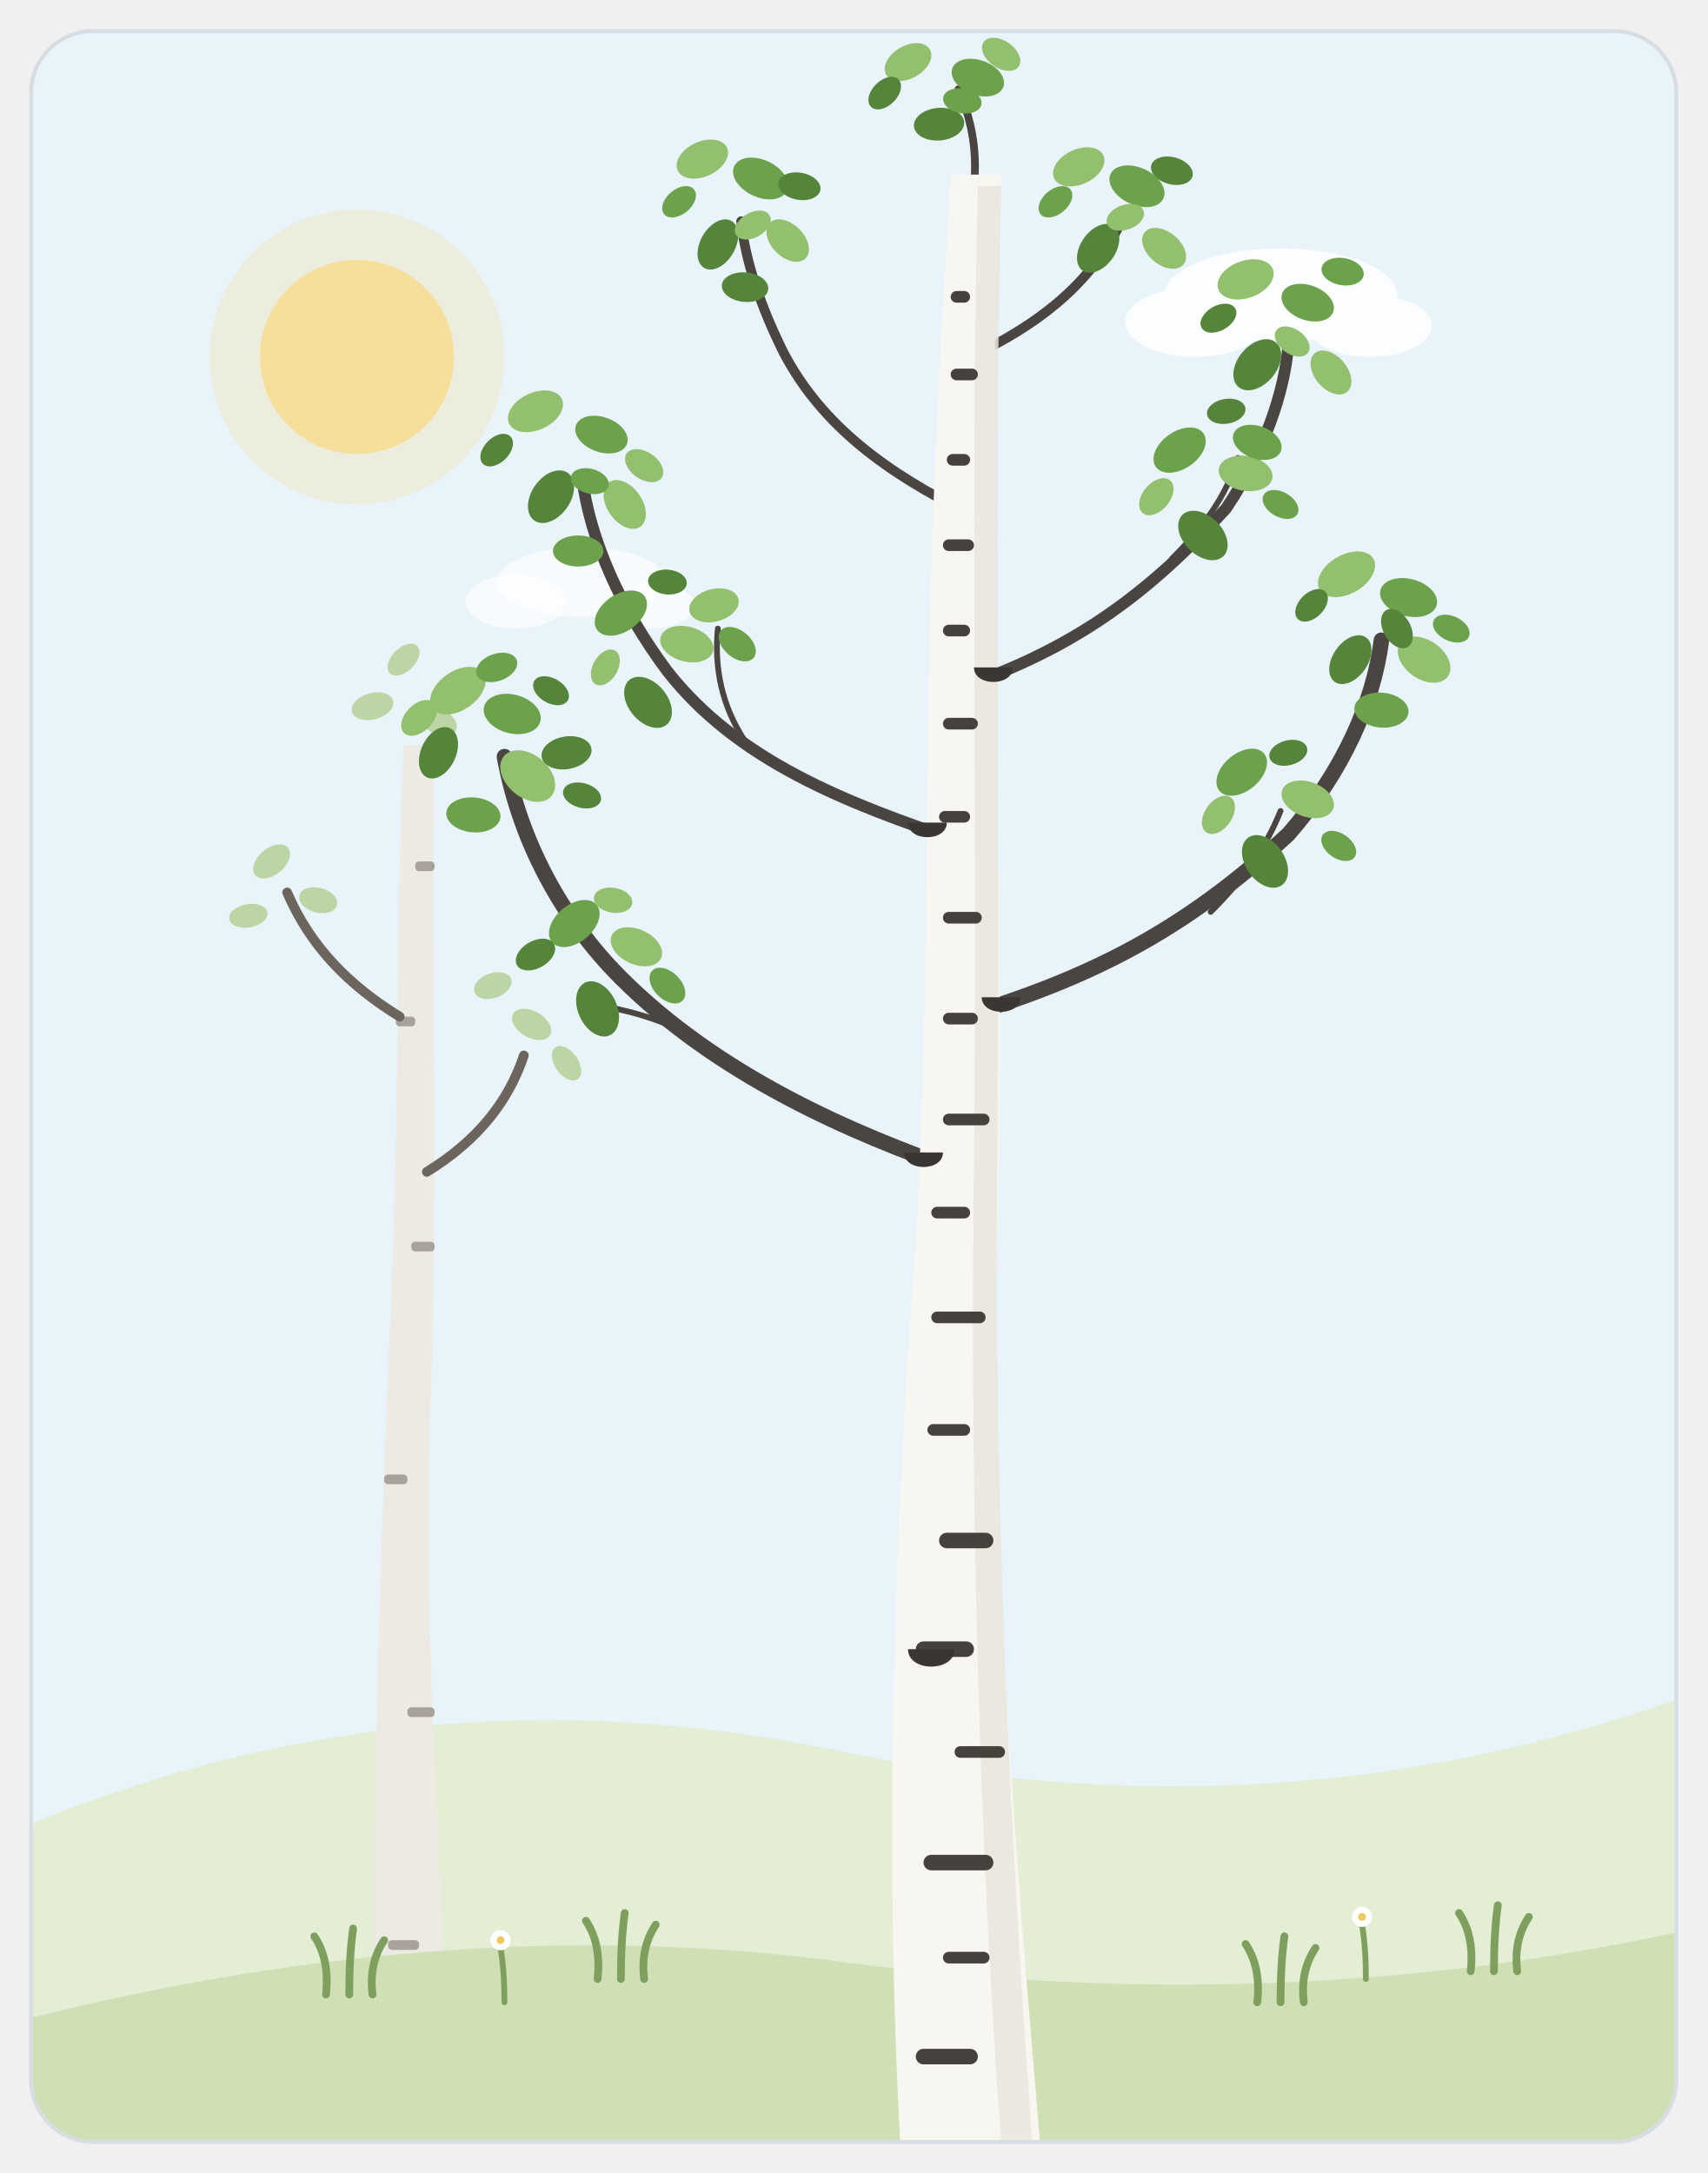
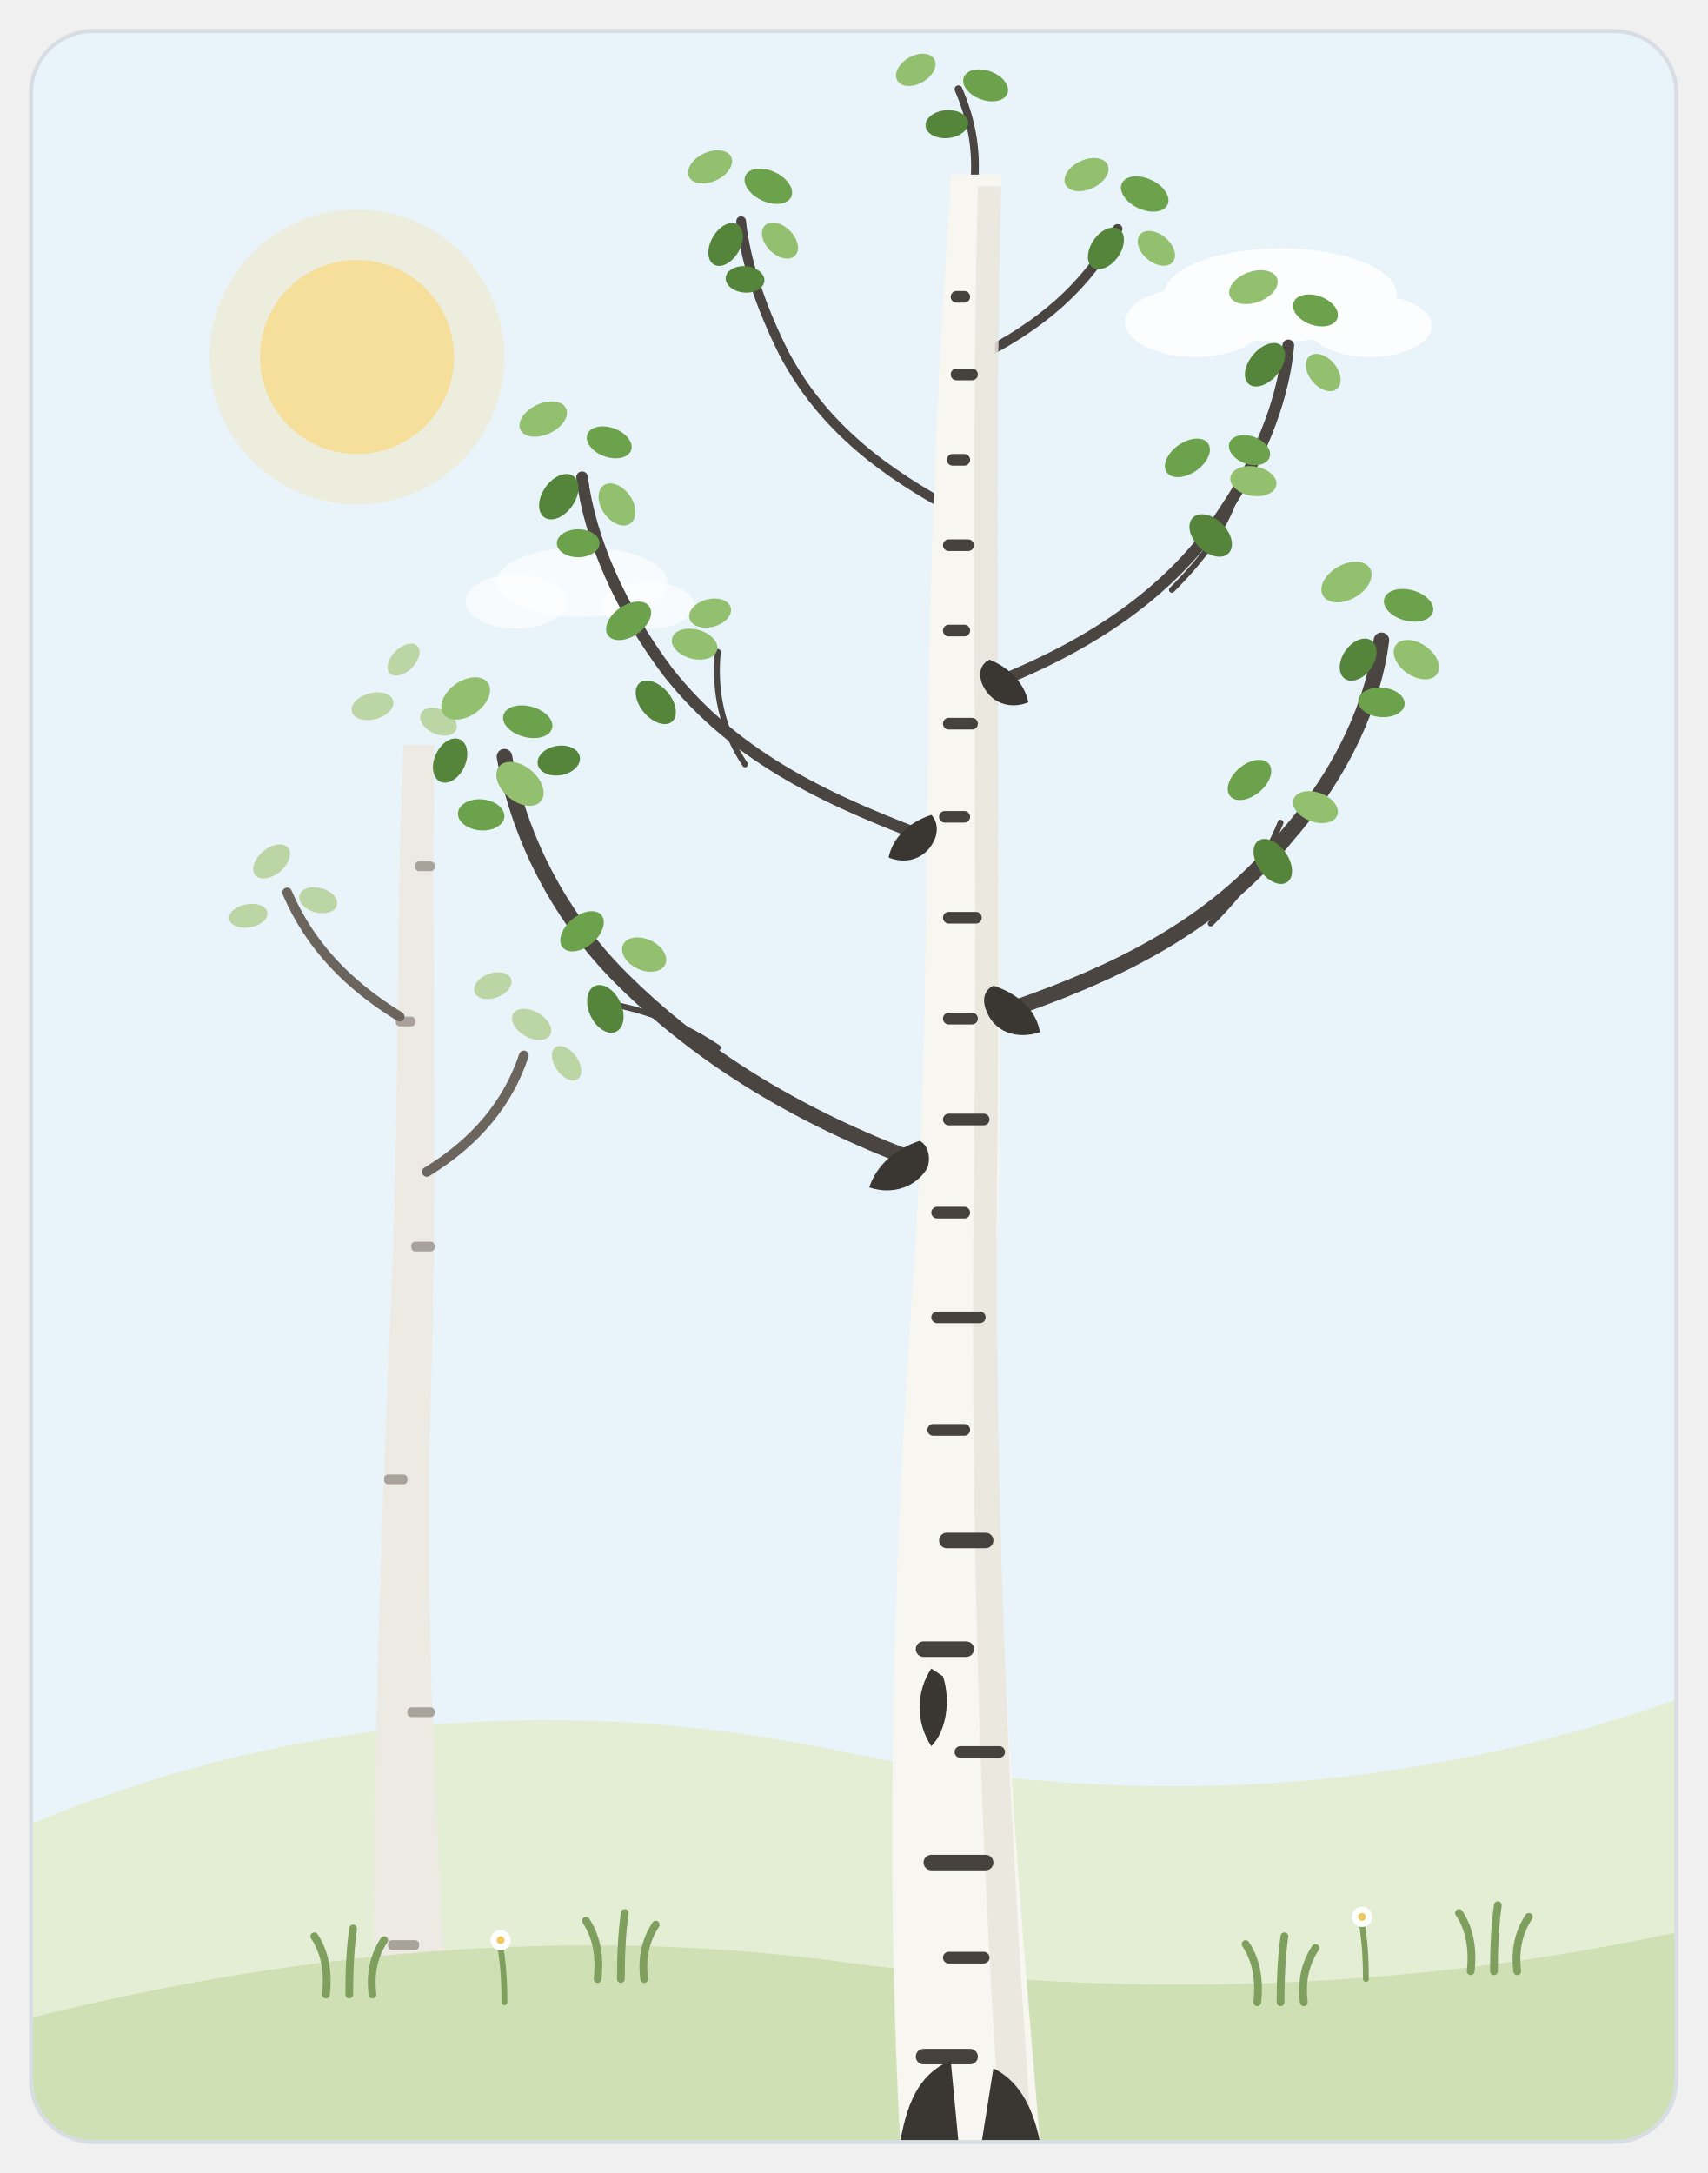
<svg xmlns="http://www.w3.org/2000/svg" viewBox="0 0 440 560">
  <defs>
    <clipPath id="scene">
      <rect x="8" y="8" width="424" height="544" rx="16" />
    </clipPath>
  </defs>
  <g clip-path="url(#scene)">
    <rect x="8" y="8" width="424" height="544" fill="#e9f3fa" />
    <circle cx="92" cy="92" r="38" fill="#f5df9a" opacity=".3" />
    <circle cx="92" cy="92" r="25" fill="#f5df9a" />
    <g fill="#ffffff" opacity=".85">
      <ellipse cx="330" cy="76" rx="30" ry="12" />
      <ellipse cx="308" cy="83" rx="18" ry="9" />
      <ellipse cx="353" cy="84" rx="16" ry="8" />
      <ellipse cx="150" cy="150" rx="22" ry="9" opacity=".75" />
      <ellipse cx="133" cy="155" rx="13" ry="7" opacity=".75" />
      <ellipse cx="167" cy="156" rx="12" ry="6" opacity=".75" />
    </g>
    <path d="M8,470 Q110,428 220,452 Q330,474 432,438 L432,552 L8,552 Z" fill="#e3eed4" />
    <path d="M97,552 C95,480 98,400 101,330 C103,280 102,235 104,192 L112,192 C111,240 113,300 111,360 C109,430 114,490 117,552 Z" fill="#edeae3" />
    <g fill="#a8a29a">
      <rect x="100" y="500" width="8" height="2.5" rx="1" />
      <rect x="105" y="440" width="7" height="2.5" rx="1" />
      <rect x="99" y="380" width="6" height="2.5" rx="1" />
      <rect x="106" y="320" width="6" height="2.5" rx="1" />
      <rect x="102" y="262" width="5" height="2.5" rx="1" />
      <rect x="107" y="222" width="5" height="2.5" rx="1" />
    </g>
    <path d="M103,262 C90,254 80,244 74,230" stroke="#6b655e" stroke-width="2.5" fill="none" stroke-linecap="round" />
    <path d="M110,302 C123,294 131,284 135,272" stroke="#6b655e" stroke-width="2.5" fill="none" stroke-linecap="round" />
    <g fill="#bcd5a4">
      <ellipse cx="70" cy="222" rx="5.5" ry="3.4" transform="rotate(-40 70 222)" />
      <ellipse cx="82" cy="232" rx="5" ry="3.2" transform="rotate(15 82 232)" />
      <ellipse cx="64" cy="236" rx="5" ry="3" transform="rotate(-10 64 236)" />
      <ellipse cx="137" cy="264" rx="5.5" ry="3.4" transform="rotate(30 137 264)" />
      <ellipse cx="127" cy="254" rx="5" ry="3.2" transform="rotate(-20 127 254)" />
      <ellipse cx="146" cy="274" rx="5" ry="3" transform="rotate(55 146 274)" />
      <ellipse cx="96" cy="182" rx="5.5" ry="3.4" transform="rotate(-15 96 182)" />
      <ellipse cx="113" cy="186" rx="5" ry="3.2" transform="rotate(25 113 186)" />
      <ellipse cx="104" cy="170" rx="5" ry="3" transform="rotate(-45 104 170)" />
    </g>
    <path d="M8,520 Q120,492 220,506 Q330,520 432,498 L432,552 L8,552 Z" fill="#cfe0b4" />
    <g stroke="#7f9f5f" stroke-width="2" fill="none" stroke-linecap="round">
      <path d="M84,514 Q85,505 81,499" />
      <path d="M90,514 Q90,504 91,497" />
      <path d="M96,514 Q95,506 99,500" />
      <path d="M154,510 Q155,501 151,495" />
      <path d="M160,510 Q160,500 161,493" />
      <path d="M166,510 Q165,502 169,496" />
      <path d="M324,516 Q325,507 321,501" />
      <path d="M330,516 Q330,506 331,499" />
      <path d="M336,516 Q335,508 339,502" />
      <path d="M379,508 Q380,499 376,493" />
      <path d="M385,508 Q385,498 386,491" />
      <path d="M391,508 Q390,500 394,494" />
      <path d="M130,516 Q130,508 129,502" stroke-width="1.5" />
      <path d="M352,510 Q352,502 351,496" stroke-width="1.5" />
    </g>
    <circle cx="129" cy="500" r="2.6" fill="#ffffff" />
    <circle cx="129" cy="500" r="1" fill="#f0c860" />
    <circle cx="351" cy="494" r="2.6" fill="#ffffff" />
    <circle cx="351" cy="494" r="1" fill="#f0c860" />
    <g stroke="#4a4540" fill="none" stroke-linecap="round">
-       <path d="M248,302 C219,292 185,277 160,252 C145,237 134,217 130,195" stroke-width="4" />
-       <path d="M248,217 C218,207 190,196 172,173 C160,157 152,139 150,123" stroke-width="3" />
-       <path d="M249,132 C229,122 212,110 202,91 C196,79 192,67 191,57" stroke-width="2.5" />
-       <path d="M248,262 C281,252 305,240 332,215 C346,199 354,181 356,165" stroke-width="4" />
-       <path d="M248,177 C277,167 296,153 316,131 C326,116 331,101 332,89" stroke-width="3" />
-       <path d="M250,92 C267,84 280,74 288,59" stroke-width="2.5" />
+       <path d="M244,302 C215,292 185,277 160,252 C145,237 134,217 130,195" stroke-width="4" />
+       <path d="M242,217 C215,207 190,196 172,173 C160,157 152,139 150,123" stroke-width="3" />
+       <path d="M247,132 C228,122 212,110 202,91 C196,79 192,67 191,57" stroke-width="2.5" />
+       <path d="M255,262 C285,252 312,240 332,215 C346,199 354,181 356,165" stroke-width="4" />
+       <path d="M254,177 C280,167 302,153 316,131 C326,116 331,101 332,89" stroke-width="3" />
+       <path d="M252,92 C268,84 280,74 288,59" stroke-width="2.5" />
      <path d="M251,48 C252,38 250,30 247,23" stroke-width="2" />
-       <path d="M185,271 C176,265 168,262 159,260" stroke-width="1.5" />
-       <path d="M192,191 C186,182 184,172 185,162" stroke-width="1.5" />
-       <path d="M312,235 C320,227 326,219 330,209" stroke-width="1.5" />
-       <path d="M302,144 C310,136 316,128 319,118" stroke-width="1.5" />
+       <path d="M185,270 C176,264 168,261 159,259" stroke-width="1.5" />
+       <path d="M192,197 C186,188 184,178 185,168" stroke-width="1.5" />
+       <path d="M312,238 C320,230 326,222 330,212" stroke-width="1.5" />
+       <path d="M302,152 C310,144 316,136 319,126" stroke-width="1.5" />
    </g>
    <g>
-       <ellipse cx="118" cy="178" rx="8" ry="5" fill="#93c06e" transform="rotate(-35 118 178)" />
-       <ellipse cx="132" cy="184" rx="7.5" ry="5" fill="#6da24c" transform="rotate(15 132 184)" />
-       <ellipse cx="113" cy="194" rx="7" ry="4.5" fill="#54853a" transform="rotate(-65 113 194)" />
-       <ellipse cx="136" cy="200" rx="8" ry="5.5" fill="#93c06e" transform="rotate(40 136 200)" />
-       <ellipse cx="122" cy="210" rx="7" ry="4.5" fill="#6da24c" transform="rotate(5 122 210)" />
-       <ellipse cx="146" cy="194" rx="6.5" ry="4.2" fill="#54853a" transform="rotate(-10 146 194)" />
-       <ellipse cx="128" cy="172" rx="5.5" ry="3.5" fill="#6da24c" transform="rotate(-20 128 172)" />
-       <ellipse cx="142" cy="178" rx="5" ry="3.2" fill="#54853a" transform="rotate(30 142 178)" />
-       <ellipse cx="108" cy="185" rx="5.5" ry="3.5" fill="#93c06e" transform="rotate(-45 108 185)" />
-       <ellipse cx="150" cy="205" rx="5" ry="3.2" fill="#54853a" transform="rotate(15 150 205)" />
-       <ellipse cx="148" cy="238" rx="7.5" ry="4.8" fill="#6da24c" transform="rotate(-40 148 238)" />
-       <ellipse cx="164" cy="244" rx="7" ry="4.5" fill="#93c06e" transform="rotate(25 164 244)" />
-       <ellipse cx="154" cy="260" rx="7.5" ry="5" fill="#54853a" transform="rotate(65 154 260)" />
-       <ellipse cx="138" cy="246" rx="5.5" ry="3.5" fill="#54853a" transform="rotate(-30 138 246)" />
-       <ellipse cx="158" cy="232" rx="5" ry="3.2" fill="#93c06e" transform="rotate(10 158 232)" />
-       <ellipse cx="172" cy="254" rx="5.5" ry="3.5" fill="#6da24c" transform="rotate(45 172 254)" />
-       <ellipse cx="138" cy="106" rx="7.5" ry="4.8" fill="#93c06e" transform="rotate(-25 138 106)" />
-       <ellipse cx="155" cy="112" rx="7" ry="4.5" fill="#6da24c" transform="rotate(20 155 112)" />
-       <ellipse cx="142" cy="128" rx="7.5" ry="5" fill="#54853a" transform="rotate(-55 142 128)" />
-       <ellipse cx="161" cy="130" rx="7" ry="4.5" fill="#93c06e" transform="rotate(55 161 130)" />
-       <ellipse cx="149" cy="142" rx="6.5" ry="4" fill="#6da24c" />
-       <ellipse cx="128" cy="116" rx="5" ry="3.2" fill="#54853a" transform="rotate(-45 128 116)" />
-       <ellipse cx="166" cy="120" rx="5.5" ry="3.5" fill="#93c06e" transform="rotate(35 166 120)" />
-       <ellipse cx="152" cy="124" rx="5" ry="3.2" fill="#6da24c" transform="rotate(15 152 124)" />
-       <ellipse cx="184" cy="156" rx="6.5" ry="4.2" fill="#93c06e" transform="rotate(-15 184 156)" />
-       <ellipse cx="160" cy="158" rx="7.5" ry="4.8" fill="#6da24c" transform="rotate(-35 160 158)" />
-       <ellipse cx="177" cy="166" rx="7" ry="4.5" fill="#93c06e" transform="rotate(15 177 166)" />
-       <ellipse cx="167" cy="181" rx="7.5" ry="5" fill="#54853a" transform="rotate(50 167 181)" />
-       <ellipse cx="172" cy="150" rx="5" ry="3.2" fill="#54853a" transform="rotate(5 172 150)" />
-       <ellipse cx="190" cy="166" rx="5.5" ry="3.5" fill="#6da24c" transform="rotate(40 190 166)" />
-       <ellipse cx="156" cy="172" rx="5" ry="3.2" fill="#93c06e" transform="rotate(-60 156 172)" />
-       <ellipse cx="181" cy="41" rx="7" ry="4.5" fill="#93c06e" transform="rotate(-25 181 41)" />
-       <ellipse cx="196" cy="46" rx="7.5" ry="4.8" fill="#6da24c" transform="rotate(25 196 46)" />
-       <ellipse cx="185" cy="63" rx="7" ry="4.5" fill="#54853a" transform="rotate(-60 185 63)" />
-       <ellipse cx="203" cy="62" rx="6.5" ry="4.2" fill="#93c06e" transform="rotate(45 203 62)" />
-       <ellipse cx="192" cy="74" rx="6" ry="3.8" fill="#54853a" transform="rotate(5 192 74)" />
-       <ellipse cx="175" cy="52" rx="5" ry="3.2" fill="#6da24c" transform="rotate(-40 175 52)" />
-       <ellipse cx="206" cy="48" rx="5.5" ry="3.5" fill="#54853a" transform="rotate(10 206 48)" />
-       <ellipse cx="194" cy="58" rx="5" ry="3.2" fill="#93c06e" transform="rotate(-30 194 58)" />
-       <ellipse cx="347" cy="148" rx="8" ry="5" fill="#93c06e" transform="rotate(-30 347 148)" />
-       <ellipse cx="363" cy="154" rx="7.5" ry="4.8" fill="#6da24c" transform="rotate(15 363 154)" />
-       <ellipse cx="348" cy="170" rx="7" ry="4.5" fill="#54853a" transform="rotate(-55 348 170)" />
-       <ellipse cx="367" cy="170" rx="7.5" ry="5" fill="#93c06e" transform="rotate(35 367 170)" />
-       <ellipse cx="356" cy="183" rx="7" ry="4.5" fill="#6da24c" transform="rotate(5 356 183)" />
-       <ellipse cx="338" cy="156" rx="5" ry="3.2" fill="#54853a" transform="rotate(-45 338 156)" />
-       <ellipse cx="360" cy="162" rx="5.5" ry="3.5" fill="#54853a" transform="rotate(60 360 162)" />
-       <ellipse cx="374" cy="162" rx="5" ry="3.2" fill="#6da24c" transform="rotate(25 374 162)" />
-       <ellipse cx="320" cy="199" rx="7.5" ry="4.8" fill="#6da24c" transform="rotate(-40 320 199)" />
-       <ellipse cx="337" cy="206" rx="7" ry="4.5" fill="#93c06e" transform="rotate(20 337 206)" />
-       <ellipse cx="326" cy="222" rx="7.5" ry="5" fill="#54853a" transform="rotate(55 326 222)" />
-       <ellipse cx="332" cy="194" rx="5" ry="3.2" fill="#54853a" transform="rotate(-15 332 194)" />
-       <ellipse cx="314" cy="210" rx="5.5" ry="3.5" fill="#93c06e" transform="rotate(-55 314 210)" />
-       <ellipse cx="345" cy="218" rx="5" ry="3.2" fill="#6da24c" transform="rotate(35 345 218)" />
-       <ellipse cx="321" cy="72" rx="7.5" ry="4.8" fill="#93c06e" transform="rotate(-20 321 72)" />
-       <ellipse cx="337" cy="78" rx="7" ry="4.5" fill="#6da24c" transform="rotate(20 337 78)" />
-       <ellipse cx="324" cy="94" rx="7.5" ry="5" fill="#54853a" transform="rotate(-50 324 94)" />
-       <ellipse cx="343" cy="96" rx="6.5" ry="4.2" fill="#93c06e" transform="rotate(50 343 96)" />
-       <ellipse cx="314" cy="82" rx="5" ry="3.2" fill="#54853a" transform="rotate(-30 314 82)" />
-       <ellipse cx="346" cy="70" rx="5.5" ry="3.5" fill="#6da24c" transform="rotate(10 346 70)" />
-       <ellipse cx="333" cy="88" rx="5" ry="3.2" fill="#93c06e" transform="rotate(35 333 88)" />
-       <ellipse cx="304" cy="116" rx="7.5" ry="4.8" fill="#6da24c" transform="rotate(-35 304 116)" />
-       <ellipse cx="321" cy="122" rx="7" ry="4.5" fill="#93c06e" transform="rotate(10 321 122)" />
-       <ellipse cx="310" cy="138" rx="7.5" ry="5" fill="#54853a" transform="rotate(45 310 138)" />
-       <ellipse cx="324" cy="114" rx="6.5" ry="4.2" fill="#6da24c" transform="rotate(20 324 114)" />
-       <ellipse cx="316" cy="106" rx="5" ry="3.2" fill="#54853a" transform="rotate(-10 316 106)" />
-       <ellipse cx="298" cy="128" rx="5.5" ry="3.5" fill="#93c06e" transform="rotate(-50 298 128)" />
-       <ellipse cx="330" cy="130" rx="5" ry="3.2" fill="#6da24c" transform="rotate(30 330 130)" />
-       <ellipse cx="278" cy="43" rx="7" ry="4.5" fill="#93c06e" transform="rotate(-25 278 43)" />
-       <ellipse cx="293" cy="48" rx="7.5" ry="4.8" fill="#6da24c" transform="rotate(25 293 48)" />
-       <ellipse cx="283" cy="64" rx="7" ry="4.5" fill="#54853a" transform="rotate(-55 283 64)" />
-       <ellipse cx="300" cy="64" rx="6.5" ry="4.2" fill="#93c06e" transform="rotate(40 300 64)" />
-       <ellipse cx="272" cy="52" rx="5" ry="3.2" fill="#6da24c" transform="rotate(-40 272 52)" />
-       <ellipse cx="302" cy="44" rx="5.5" ry="3.5" fill="#54853a" transform="rotate(15 302 44)" />
-       <ellipse cx="290" cy="56" rx="5" ry="3.2" fill="#93c06e" transform="rotate(-20 290 56)" />
-       <ellipse cx="234" cy="16" rx="6.5" ry="4.2" fill="#93c06e" transform="rotate(-30 234 16)" />
-       <ellipse cx="252" cy="20" rx="7" ry="4.5" fill="#6da24c" transform="rotate(20 252 20)" />
-       <ellipse cx="242" cy="32" rx="6.5" ry="4.2" fill="#54853a" transform="rotate(-5 242 32)" />
-       <ellipse cx="228" cy="24" rx="5" ry="3.2" fill="#54853a" transform="rotate(-45 228 24)" />
-       <ellipse cx="258" cy="14" rx="5.5" ry="3.5" fill="#93c06e" transform="rotate(35 258 14)" />
-       <ellipse cx="248" cy="26" rx="5" ry="3.2" fill="#6da24c" transform="rotate(10 248 26)" />
+       <ellipse cx="120" cy="180" rx="7" ry="4.5" fill="#93c06e" transform="rotate(-35 120 180)" />
+       <ellipse cx="136" cy="186" rx="6.5" ry="4" fill="#6da24c" transform="rotate(15 136 186)" />
+       <ellipse cx="116" cy="196" rx="6" ry="4" fill="#54853a" transform="rotate(-65 116 196)" />
+       <ellipse cx="134" cy="202" rx="7" ry="4.5" fill="#93c06e" transform="rotate(40 134 202)" />
+       <ellipse cx="124" cy="210" rx="6" ry="4" fill="#6da24c" transform="rotate(5 124 210)" />
+       <ellipse cx="144" cy="196" rx="5.5" ry="3.8" fill="#54853a" transform="rotate(-10 144 196)" />
+       <ellipse cx="150" cy="240" rx="6.5" ry="4" fill="#6da24c" transform="rotate(-40 150 240)" />
+       <ellipse cx="166" cy="246" rx="6" ry="4" fill="#93c06e" transform="rotate(25 166 246)" />
+       <ellipse cx="156" cy="260" rx="6.5" ry="4.2" fill="#54853a" transform="rotate(65 156 260)" />
+       <ellipse cx="140" cy="108" rx="6.5" ry="4" fill="#93c06e" transform="rotate(-25 140 108)" />
+       <ellipse cx="157" cy="114" rx="6" ry="3.8" fill="#6da24c" transform="rotate(20 157 114)" />
+       <ellipse cx="144" cy="128" rx="6.5" ry="4.2" fill="#54853a" transform="rotate(-55 144 128)" />
+       <ellipse cx="159" cy="130" rx="6" ry="4" fill="#93c06e" transform="rotate(55 159 130)" />
+       <ellipse cx="149" cy="140" rx="5.5" ry="3.6" fill="#6da24c" />
+       <ellipse cx="183" cy="158" rx="5.5" ry="3.6" fill="#93c06e" transform="rotate(-15 183 158)" />
+       <ellipse cx="162" cy="160" rx="6.5" ry="4" fill="#6da24c" transform="rotate(-35 162 160)" />
+       <ellipse cx="179" cy="166" rx="6" ry="3.8" fill="#93c06e" transform="rotate(15 179 166)" />
+       <ellipse cx="169" cy="181" rx="6.5" ry="4" fill="#54853a" transform="rotate(50 169 181)" />
+       <ellipse cx="183" cy="43" rx="6" ry="3.8" fill="#93c06e" transform="rotate(-25 183 43)" />
+       <ellipse cx="198" cy="48" rx="6.5" ry="4" fill="#6da24c" transform="rotate(25 198 48)" />
+       <ellipse cx="187" cy="63" rx="6" ry="3.8" fill="#54853a" transform="rotate(-60 187 63)" />
+       <ellipse cx="201" cy="62" rx="5.5" ry="3.6" fill="#93c06e" transform="rotate(45 201 62)" />
+       <ellipse cx="192" cy="72" rx="5" ry="3.4" fill="#54853a" transform="rotate(5 192 72)" />
+       <ellipse cx="347" cy="150" rx="7" ry="4.5" fill="#93c06e" transform="rotate(-30 347 150)" />
+       <ellipse cx="363" cy="156" rx="6.5" ry="4" fill="#6da24c" transform="rotate(15 363 156)" />
+       <ellipse cx="350" cy="170" rx="6" ry="4" fill="#54853a" transform="rotate(-55 350 170)" />
+       <ellipse cx="365" cy="170" rx="6.5" ry="4.2" fill="#93c06e" transform="rotate(35 365 170)" />
+       <ellipse cx="356" cy="181" rx="6" ry="3.8" fill="#6da24c" transform="rotate(5 356 181)" />
+       <ellipse cx="322" cy="201" rx="6.5" ry="4" fill="#6da24c" transform="rotate(-40 322 201)" />
+       <ellipse cx="339" cy="208" rx="6" ry="3.8" fill="#93c06e" transform="rotate(20 339 208)" />
+       <ellipse cx="328" cy="222" rx="6.5" ry="4" fill="#54853a" transform="rotate(55 328 222)" />
+       <ellipse cx="323" cy="74" rx="6.5" ry="4" fill="#93c06e" transform="rotate(-20 323 74)" />
+       <ellipse cx="339" cy="80" rx="6" ry="3.8" fill="#6da24c" transform="rotate(20 339 80)" />
+       <ellipse cx="326" cy="94" rx="6.5" ry="4" fill="#54853a" transform="rotate(-50 326 94)" />
+       <ellipse cx="341" cy="96" rx="5.5" ry="3.6" fill="#93c06e" transform="rotate(50 341 96)" />
+       <ellipse cx="306" cy="118" rx="6.5" ry="4" fill="#6da24c" transform="rotate(-35 306 118)" />
+       <ellipse cx="323" cy="124" rx="6" ry="3.8" fill="#93c06e" transform="rotate(10 323 124)" />
+       <ellipse cx="312" cy="138" rx="6.5" ry="4.2" fill="#54853a" transform="rotate(45 312 138)" />
+       <ellipse cx="322" cy="116" rx="5.5" ry="3.6" fill="#6da24c" transform="rotate(20 322 116)" />
+       <ellipse cx="280" cy="45" rx="6" ry="3.8" fill="#93c06e" transform="rotate(-25 280 45)" />
+       <ellipse cx="295" cy="50" rx="6.5" ry="4" fill="#6da24c" transform="rotate(25 295 50)" />
+       <ellipse cx="285" cy="64" rx="6" ry="3.8" fill="#54853a" transform="rotate(-55 285 64)" />
+       <ellipse cx="298" cy="64" rx="5.5" ry="3.6" fill="#93c06e" transform="rotate(40 298 64)" />
+       <ellipse cx="236" cy="18" rx="5.5" ry="3.6" fill="#93c06e" transform="rotate(-30 236 18)" />
+       <ellipse cx="254" cy="22" rx="6" ry="3.8" fill="#6da24c" transform="rotate(20 254 22)" />
+       <ellipse cx="244" cy="32" rx="5.5" ry="3.6" fill="#54853a" transform="rotate(-5 244 32)" />
    </g>
    <path d="M232,552 C228,480 230,400 236,320 C240,250 238,180 241,120 C242,90 244,65 245,45 L258,45 C257,70 256,95 256,120 C256,180 259,250 257,320 C255,400 262,480 268,552 Z" fill="#f8f6f1" />
    <path d="M258,552 C252,470 250,380 251,300 C252,210 250,130 252,48 L258,48 C256,130 258,210 257,300 C256,380 260,470 266,552 Z" fill="#e9e5dd" opacity=".85" />
    <g fill="#45413c">
      <rect x="236" y="528" width="16" height="4" rx="2" />
      <rect x="243" y="503" width="12" height="3" rx="1.5" />
      <rect x="238" y="478" width="18" height="4" rx="2" />
      <rect x="246" y="450" width="13" height="3" rx="1.5" />
      <rect x="236" y="423" width="15" height="4" rx="2" />
      <rect x="242" y="395" width="14" height="4" rx="2" />
      <rect x="239" y="367" width="11" height="3" rx="1.5" />
      <rect x="240" y="338" width="14" height="3" rx="1.5" />
      <rect x="240" y="311" width="10" height="3" rx="1.5" />
      <rect x="243" y="287" width="12" height="3" rx="1.5" />
      <rect x="243" y="261" width="9" height="3" rx="1.5" />
      <rect x="243" y="235" width="10" height="3" rx="1.5" />
      <rect x="242" y="209" width="8" height="3" rx="1.5" />
      <rect x="243" y="185" width="9" height="3" rx="1.5" />
      <rect x="243" y="161" width="7" height="3" rx="1.5" />
      <rect x="243" y="139" width="8" height="3" rx="1.5" />
      <rect x="244" y="117" width="6" height="3" rx="1.5" />
      <rect x="245" y="95" width="7" height="3" rx="1.5" />
      <rect x="245" y="75" width="5" height="3" rx="1.5" />
    </g>
    <g fill="#3a3733">
-       <path d="M233,297 L243,297 C243,302 233,302 233,297 Z" />
-       <path d="M253,257 L263,257 C263,262 253,262 253,257 Z" />
-       <path d="M234,212 L244,212 C244,217 234,217 234,212 Z" />
-       <path d="M251,172 L261,172 C261,177 251,177 251,172 Z" />
-       <path d="M234,425 L246,425 C246,431 234,431 234,425 Z" />
+       <path d="M237,294 C231,296 226,300 224,306 C230,308 236,306 239,301 C240,298 239,295 237,294 Z" />
+       <path d="M256,254 C262,256 267,260 268,266 C262,268 256,266 254,260 C253,257 254,255 256,254 Z" />
+       <path d="M240,210 C234,212 230,216 229,221 C234,223 239,221 241,216 C242,213 241,211 240,210 Z" />
+       <path d="M255,170 C260,172 264,176 265,181 C260,183 255,181 253,176 C252,173 253,171 255,170 Z" />
+       <path d="M232,552 C234,540 238,534 245,531 L247,552 Z" />
+       <path d="M268,552 C266,542 262,536 256,533 L253,552 Z" />
+       <path d="M240,430 C236,436 236,444 240,450 C244,446 245,438 243,432 Z" />
    </g>
  </g>
  <rect x="8" y="8" width="424" height="544" rx="16" fill="none" stroke="#d7dde3" />
</svg>
